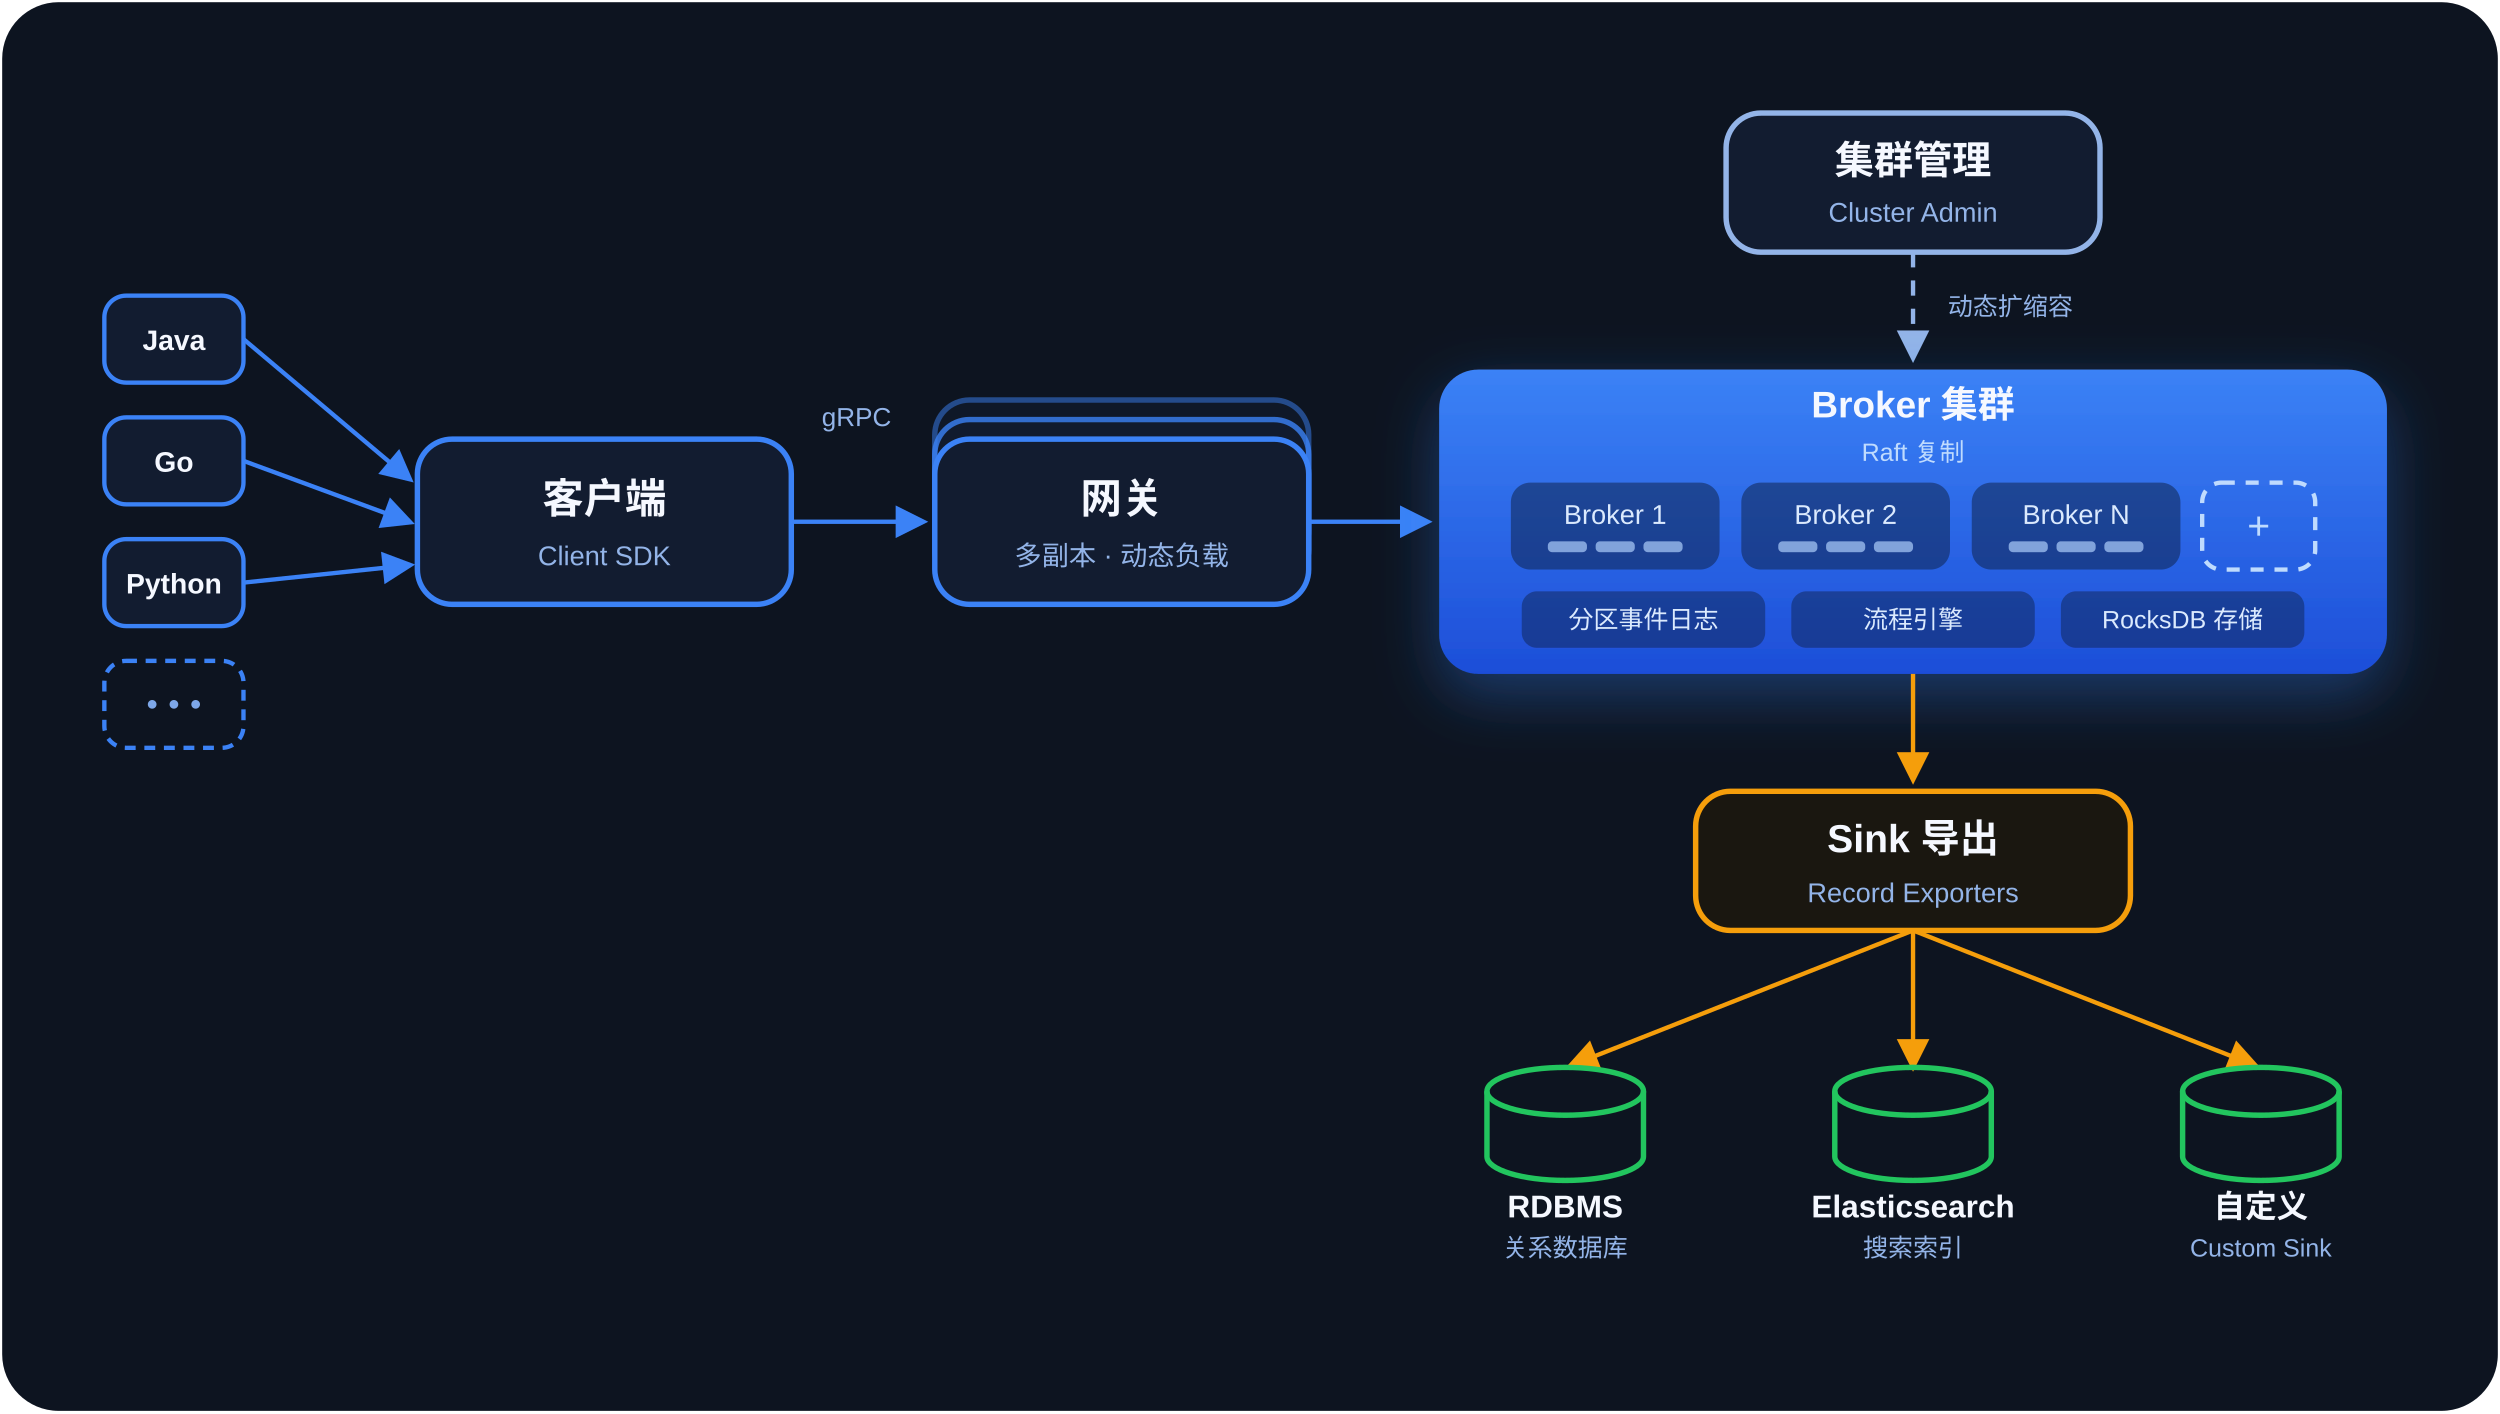
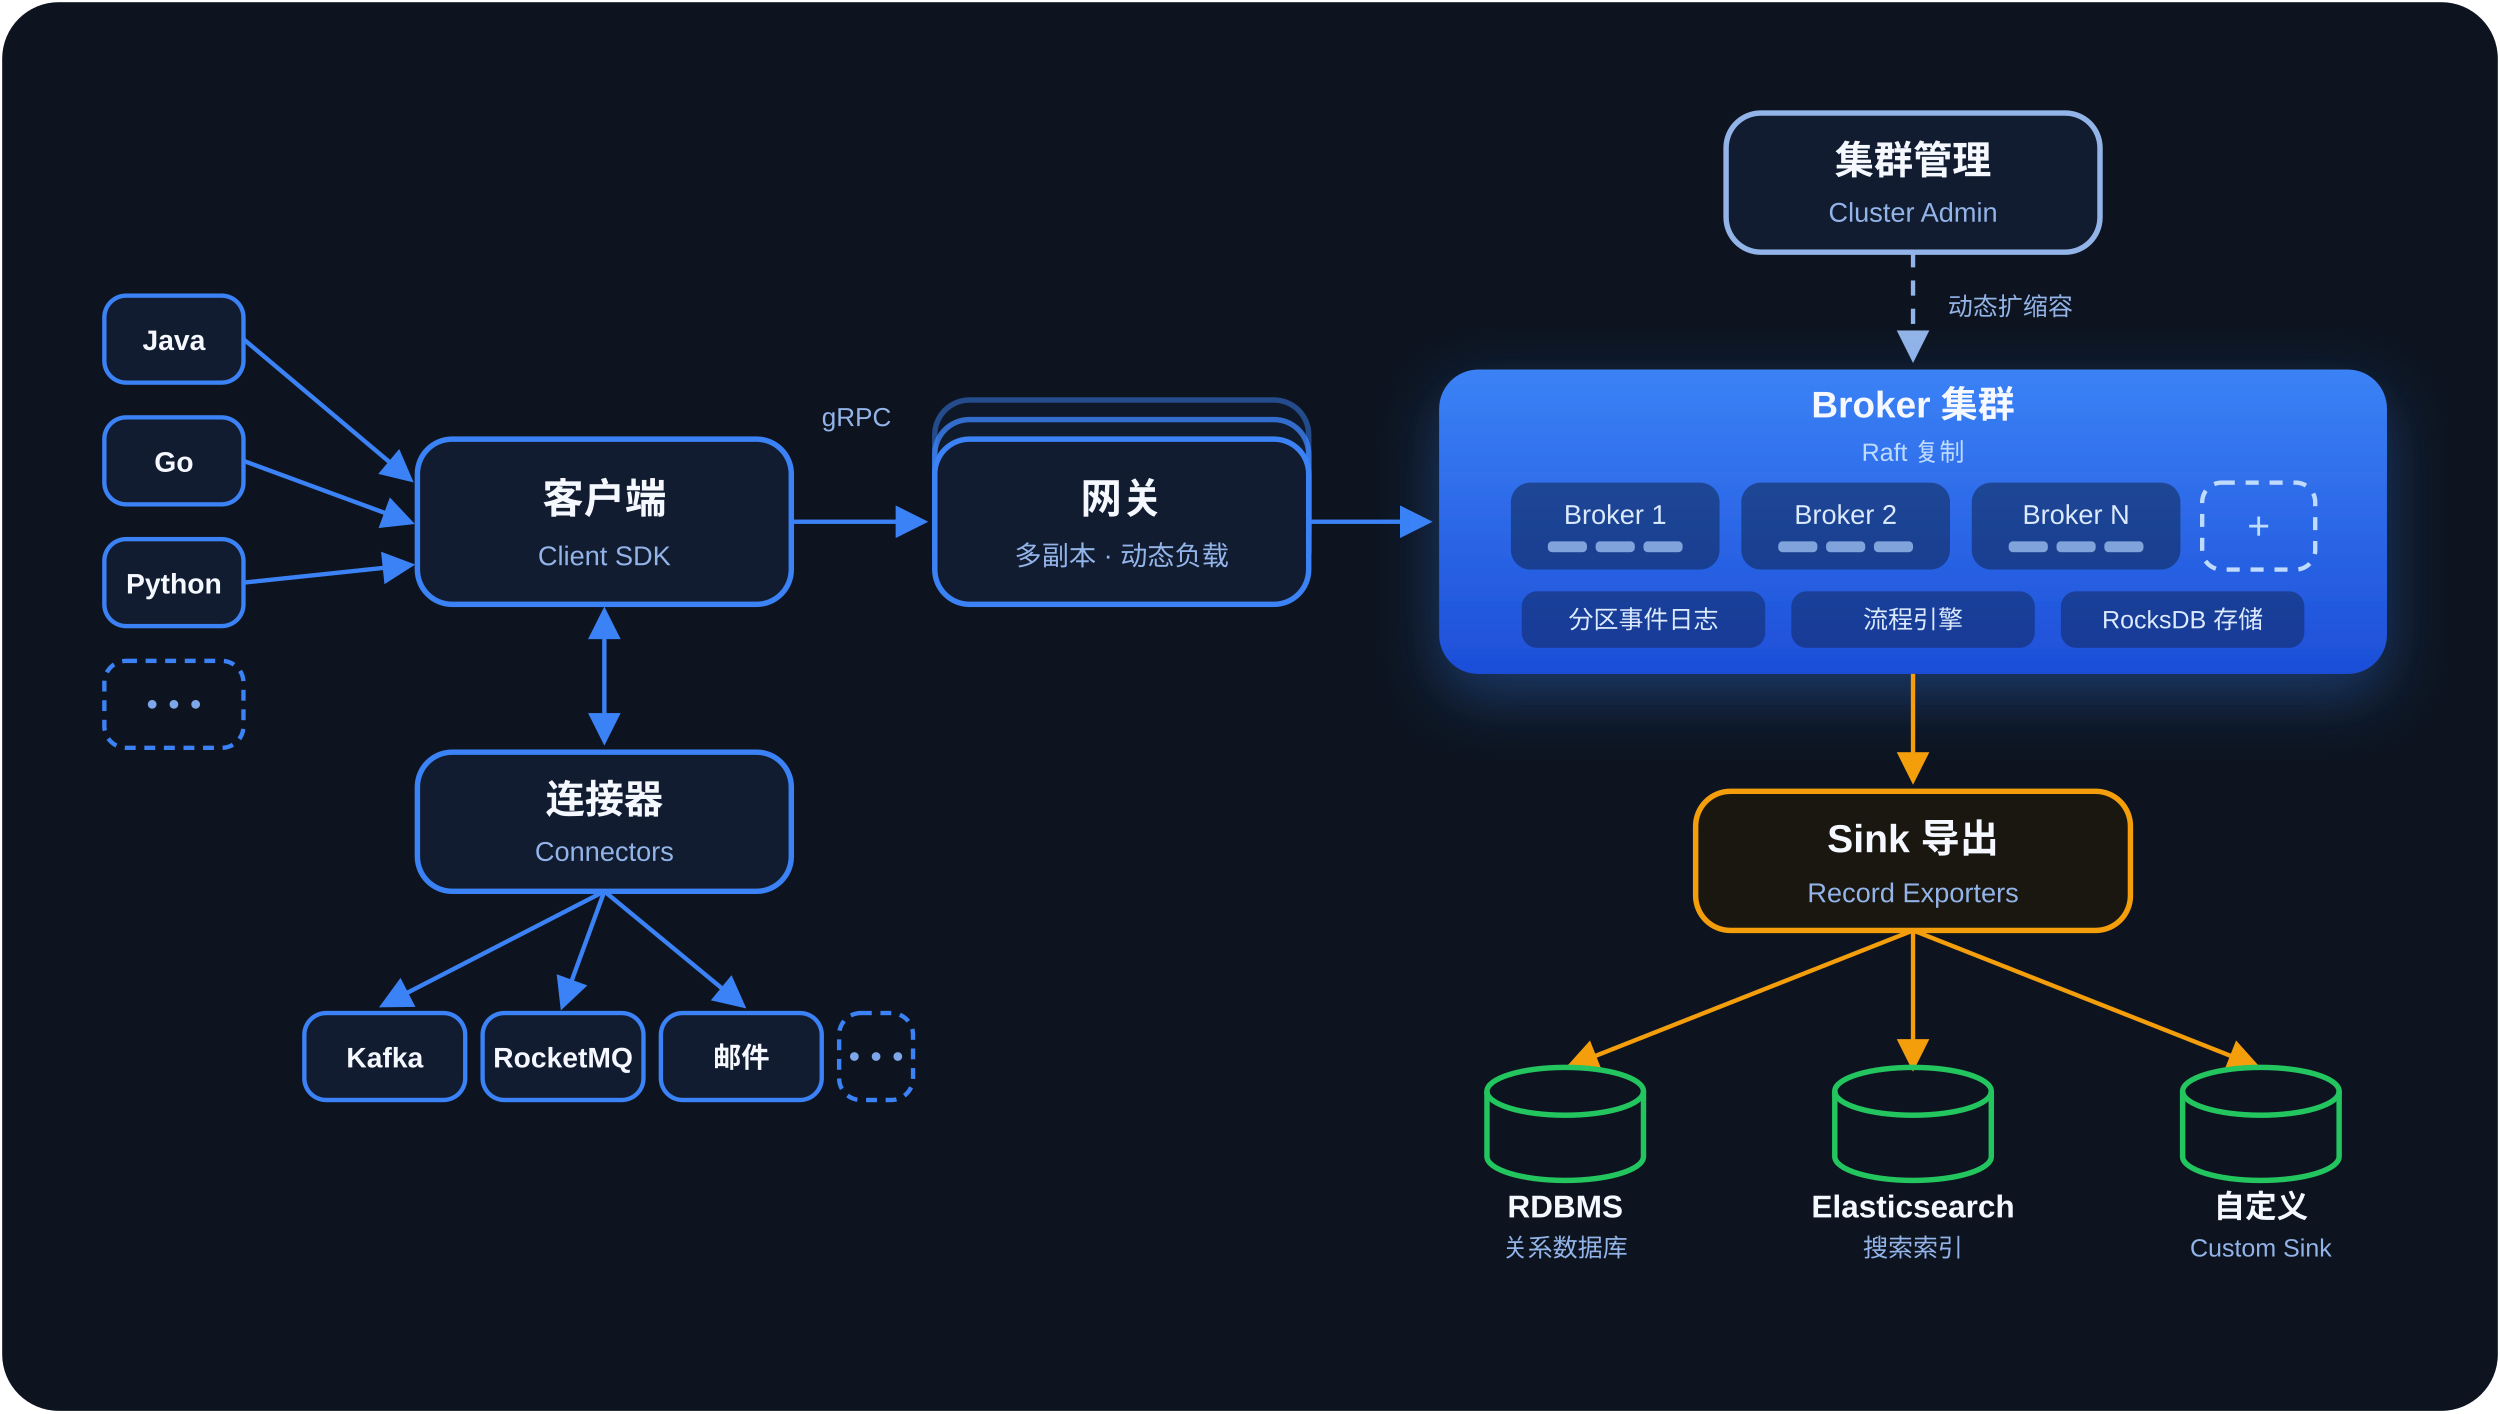
<svg xmlns="http://www.w3.org/2000/svg" width="1150" height="650" viewBox="0 0 1150 650" font-family="-apple-system, 'Helvetica Neue', 'Segoe UI', Arial, 'PingFang SC', 'Microsoft YaHei', sans-serif">
  <defs>
    <linearGradient id="focal" x1="0" y1="0" x2="0" y2="1">
      <stop offset="0" stop-color="#3B82F6" />
      <stop offset="1" stop-color="#1D4ED8" />
    </linearGradient>
    <filter id="glow" x="-30%" y="-30%" width="160%" height="180%">
      <feDropShadow dx="0" dy="10" stdDeviation="14" flood-color="#3B82F6" flood-opacity="0.35" />
    </filter>
    <marker id="arrowBlue" viewBox="0 0 10 10" refX="8" refY="5" markerWidth="7.5" markerHeight="7.5" orient="auto-start-reverse">
      <path d="M0,0 L10,5 L0,10 z" fill="#3B82F6" />
    </marker>
    <marker id="arrowOrange" viewBox="0 0 10 10" refX="8" refY="5" markerWidth="7.5" markerHeight="7.5" orient="auto-start-reverse">
      <path d="M0,0 L10,5 L0,10 z" fill="#F59E0B" />
    </marker>
    <marker id="arrowAdmin" viewBox="0 0 10 10" refX="8" refY="5" markerWidth="7.5" markerHeight="7.5" orient="auto-start-reverse">
      <path d="M0,0 L10,5 L0,10 z" fill="#93B4E8" />
    </marker>
  </defs>
  <rect x="1" y="1" width="1148" height="648" rx="26" fill="#0D1420" />
  <rect x="48" y="136" width="64" height="40" rx="10" fill="#121C30" stroke="#3B82F6" stroke-width="2" />
  <text x="80" y="161" text-anchor="middle" fill="#F5F8FF" font-size="13" font-weight="600">Java</text>
  <rect x="48" y="192" width="64" height="40" rx="10" fill="#121C30" stroke="#3B82F6" stroke-width="2" />
  <text x="80" y="217" text-anchor="middle" fill="#F5F8FF" font-size="13" font-weight="600">Go</text>
  <rect x="48" y="248" width="64" height="40" rx="10" fill="#121C30" stroke="#3B82F6" stroke-width="2" />
  <text x="80" y="273" text-anchor="middle" fill="#F5F8FF" font-size="13" font-weight="600">Python</text>
  <rect x="48" y="304" width="64" height="40" rx="10" fill="none" stroke="#3B82F6" stroke-width="2" stroke-dasharray="5 4" />
  <g fill="#7DA7E8">
    <circle cx="70" cy="324" r="2" />
    <circle cx="80" cy="324" r="2" />
    <circle cx="90" cy="324" r="2" />
  </g>
  <line x1="112" y1="156" x2="188" y2="220" stroke="#3B82F6" stroke-width="2" marker-end="url(#arrowBlue)" />
  <line x1="112" y1="212" x2="188" y2="240" stroke="#3B82F6" stroke-width="2" marker-end="url(#arrowBlue)" />
  <line x1="112" y1="268" x2="188" y2="260" stroke="#3B82F6" stroke-width="2" marker-end="url(#arrowBlue)" />
+   <line x1="278" y1="282" x2="278" y2="340" stroke="#3B82F6" stroke-width="2" marker-start="url(#arrowBlue)" marker-end="url(#arrowBlue)" />
+   <rect x="192" y="346" width="172" height="64" rx="16" fill="#121C30" stroke="#3B82F6" stroke-width="2.5" />
+   <text x="278" y="374" text-anchor="middle" fill="#F5F8FF" font-size="18" font-weight="600">连接器</text>
+   <text x="278" y="396" text-anchor="middle" fill="#93B4E8" font-size="12.5">Connectors</text>
+   <line x1="278" y1="410" x2="177" y2="462" stroke="#3B82F6" stroke-width="2" marker-end="url(#arrowBlue)" />
+   <line x1="278" y1="410" x2="259" y2="462" stroke="#3B82F6" stroke-width="2" marker-end="url(#arrowBlue)" />
+   <line x1="278" y1="410" x2="341" y2="462" stroke="#3B82F6" stroke-width="2" marker-end="url(#arrowBlue)" />
+   <rect x="140" y="466" width="74" height="40" rx="10" fill="#121C30" stroke="#3B82F6" stroke-width="2" />
+   <text x="177" y="491" text-anchor="middle" fill="#F5F8FF" font-size="13" font-weight="600">Kafka</text>
+   <rect x="222" y="466" width="74" height="40" rx="10" fill="#121C30" stroke="#3B82F6" stroke-width="2" />
+   <text x="259" y="491" text-anchor="middle" fill="#F5F8FF" font-size="13" font-weight="600">RocketMQ</text>
+   <rect x="304" y="466" width="74" height="40" rx="10" fill="#121C30" stroke="#3B82F6" stroke-width="2" />
+   <text x="341" y="491" text-anchor="middle" fill="#F5F8FF" font-size="13" font-weight="600">邮件</text>
+   <rect x="386" y="466" width="34" height="40" rx="10" fill="none" stroke="#3B82F6" stroke-width="2" stroke-dasharray="5 4" />
+   <g fill="#7DA7E8">
+     <circle cx="393" cy="486" r="2" />
+     <circle cx="403" cy="486" r="2" />
+     <circle cx="413" cy="486" r="2" />
+   </g>
  <rect x="192" y="202" width="172" height="76" rx="16" fill="#121C30" stroke="#3B82F6" stroke-width="2.5" />
  <text x="278" y="236" text-anchor="middle" fill="#F5F8FF" font-size="19" font-weight="600">客户端</text>
  <text x="278" y="260" text-anchor="middle" fill="#93B4E8" font-size="12.5">Client SDK</text>
  <line x1="364" y1="240" x2="424" y2="240" stroke="#3B82F6" stroke-width="2" marker-end="url(#arrowBlue)" />
  <text x="394" y="196" text-anchor="middle" fill="#93B4E8" font-size="12">gRPC</text>
  <rect x="430" y="184" width="172" height="76" rx="16" fill="#121C30" stroke="#3B82F6" stroke-width="2.5" opacity="0.5" />
  <rect x="430" y="193" width="172" height="76" rx="16" fill="#121C30" stroke="#3B82F6" stroke-width="2.5" opacity="0.8" />
  <rect x="430" y="202" width="172" height="76" rx="16" fill="#121C30" stroke="#3B82F6" stroke-width="2.5" />
  <text x="516" y="236" text-anchor="middle" fill="#F5F8FF" font-size="19" font-weight="600">网关</text>
  <text x="516" y="260" text-anchor="middle" fill="#93B4E8" font-size="12.5">多副本 · 动态负载</text>
  <line x1="602" y1="240" x2="656" y2="240" stroke="#3B82F6" stroke-width="2" marker-end="url(#arrowBlue)" />
  <rect x="794" y="52" width="172" height="64" rx="16" fill="#121C30" stroke="#93B4E8" stroke-width="2.5" />
  <text x="880" y="80" text-anchor="middle" fill="#F5F8FF" font-size="18" font-weight="600">集群管理</text>
  <text x="880" y="102" text-anchor="middle" fill="#93B4E8" font-size="12.5">Cluster Admin</text>
  <line x1="880" y1="116" x2="880" y2="164" stroke="#93B4E8" stroke-width="2" stroke-dasharray="7 6" marker-end="url(#arrowAdmin)" />
  <text x="896" y="145" fill="#93B4E8" font-size="11.5">动态扩缩容</text>
  <rect x="662" y="170" width="436" height="140" rx="18" fill="url(#focal)" filter="url(#glow)" />
  <text x="880" y="192" text-anchor="middle" fill="#F5F8FF" font-size="17" font-weight="600">Broker 集群</text>
  <text x="880" y="212" text-anchor="middle" fill="#BFDBFE" font-size="11.5">Raft 复制</text>
  <g font-size="12.5" fill="#DBEAFE">
    <rect x="695" y="222" width="96" height="40" rx="9" fill="#0B1730" fill-opacity="0.45" />
    <text x="743" y="241" text-anchor="middle">Broker 1</text>
    <rect x="801" y="222" width="96" height="40" rx="9" fill="#0B1730" fill-opacity="0.45" />
    <text x="849" y="241" text-anchor="middle">Broker 2</text>
    <rect x="907" y="222" width="96" height="40" rx="9" fill="#0B1730" fill-opacity="0.45" />
    <text x="955" y="241" text-anchor="middle">Broker N</text>
    <rect x="1013" y="222" width="52" height="40" rx="9" fill="none" stroke="#BFDBFE" stroke-width="2" stroke-dasharray="6 5" />
    <text x="1039" y="248" text-anchor="middle" fill="#BFDBFE" font-size="18">+</text>
  </g>
  <g fill="#93B4E8" opacity="0.85">
    <rect x="712" y="249" width="18" height="5" rx="2" />
    <rect x="734" y="249" width="18" height="5" rx="2" />
    <rect x="756" y="249" width="18" height="5" rx="2" />
    <rect x="818" y="249" width="18" height="5" rx="2" />
    <rect x="840" y="249" width="18" height="5" rx="2" />
    <rect x="862" y="249" width="18" height="5" rx="2" />
    <rect x="924" y="249" width="18" height="5" rx="2" />
    <rect x="946" y="249" width="18" height="5" rx="2" />
    <rect x="968" y="249" width="18" height="5" rx="2" />
  </g>
  <g font-size="11.5" fill="#DBEAFE">
    <rect x="700" y="272" width="112" height="26" rx="7" fill="#0B1730" fill-opacity="0.4" />
    <text x="756" y="289" text-anchor="middle">分区事件日志</text>
    <rect x="824" y="272" width="112" height="26" rx="7" fill="#0B1730" fill-opacity="0.4" />
    <text x="880" y="289" text-anchor="middle">流程引擎</text>
    <rect x="948" y="272" width="112" height="26" rx="7" fill="#0B1730" fill-opacity="0.4" />
    <text x="1004" y="289" text-anchor="middle">RocksDB 存储</text>
  </g>
  <line x1="880" y1="310" x2="880" y2="358" stroke="#F59E0B" stroke-width="2" marker-end="url(#arrowOrange)" />
  <rect x="780" y="364" width="200" height="64" rx="16" fill="#1A1710" stroke="#F59E0B" stroke-width="2.5" />
  <text x="880" y="392" text-anchor="middle" fill="#F5F8FF" font-size="18" font-weight="600">Sink 导出</text>
  <text x="880" y="415" text-anchor="middle" fill="#93B4E8" font-size="12.5">Record Exporters</text>
  <line x1="880" y1="428" x2="723" y2="490" stroke="#F59E0B" stroke-width="2" marker-end="url(#arrowOrange)" />
  <line x1="880" y1="428" x2="880" y2="490" stroke="#F59E0B" stroke-width="2" marker-end="url(#arrowOrange)" />
  <line x1="880" y1="428" x2="1037" y2="490" stroke="#F59E0B" stroke-width="2" marker-end="url(#arrowOrange)" />
  <g stroke="#22C55E" stroke-width="2.5" fill="none">
    <ellipse cx="720" cy="502" rx="36" ry="11" />
    <path d="M684,502 L684,532 A36,11 0 0 0 756,532 L756,502" />
    <ellipse cx="880" cy="502" rx="36" ry="11" />
    <path d="M844,502 L844,532 A36,11 0 0 0 916,532 L916,502" />
    <ellipse cx="1040" cy="502" rx="36" ry="11" />
    <path d="M1004,502 L1004,532 A36,11 0 0 0 1076,532 L1076,502" />
  </g>
  <g text-anchor="middle">
    <text x="720" y="560" fill="#F5F8FF" font-size="14.5" font-weight="600">RDBMS</text>
    <text x="720" y="578" fill="#93B4E8" font-size="11.5">关系数据库</text>
    <text x="880" y="560" fill="#F5F8FF" font-size="14.5" font-weight="600">Elasticsearch</text>
    <text x="880" y="578" fill="#93B4E8" font-size="11.5">搜索索引</text>
    <text x="1040" y="560" fill="#F5F8FF" font-size="14.5" font-weight="600">自定义</text>
    <text x="1040" y="578" fill="#93B4E8" font-size="11.5">Custom Sink</text>
  </g>
</svg>
